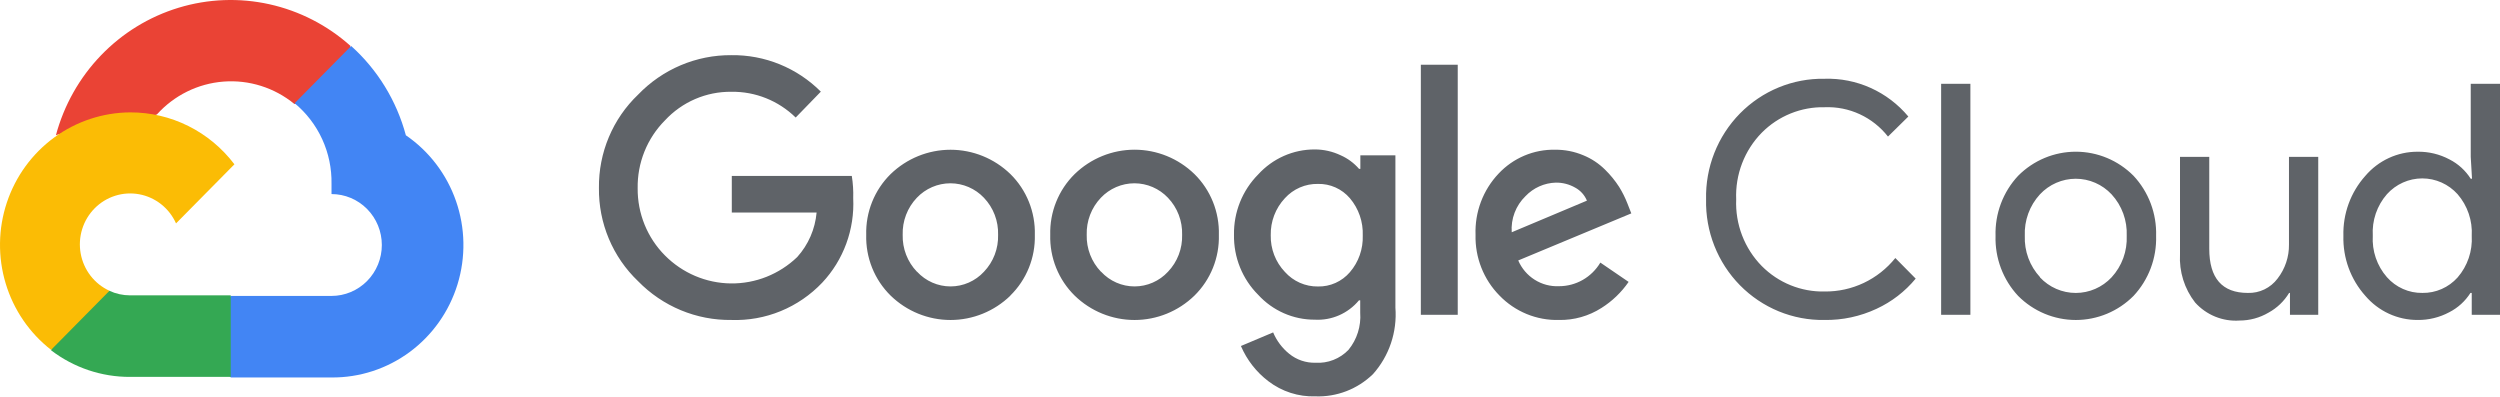
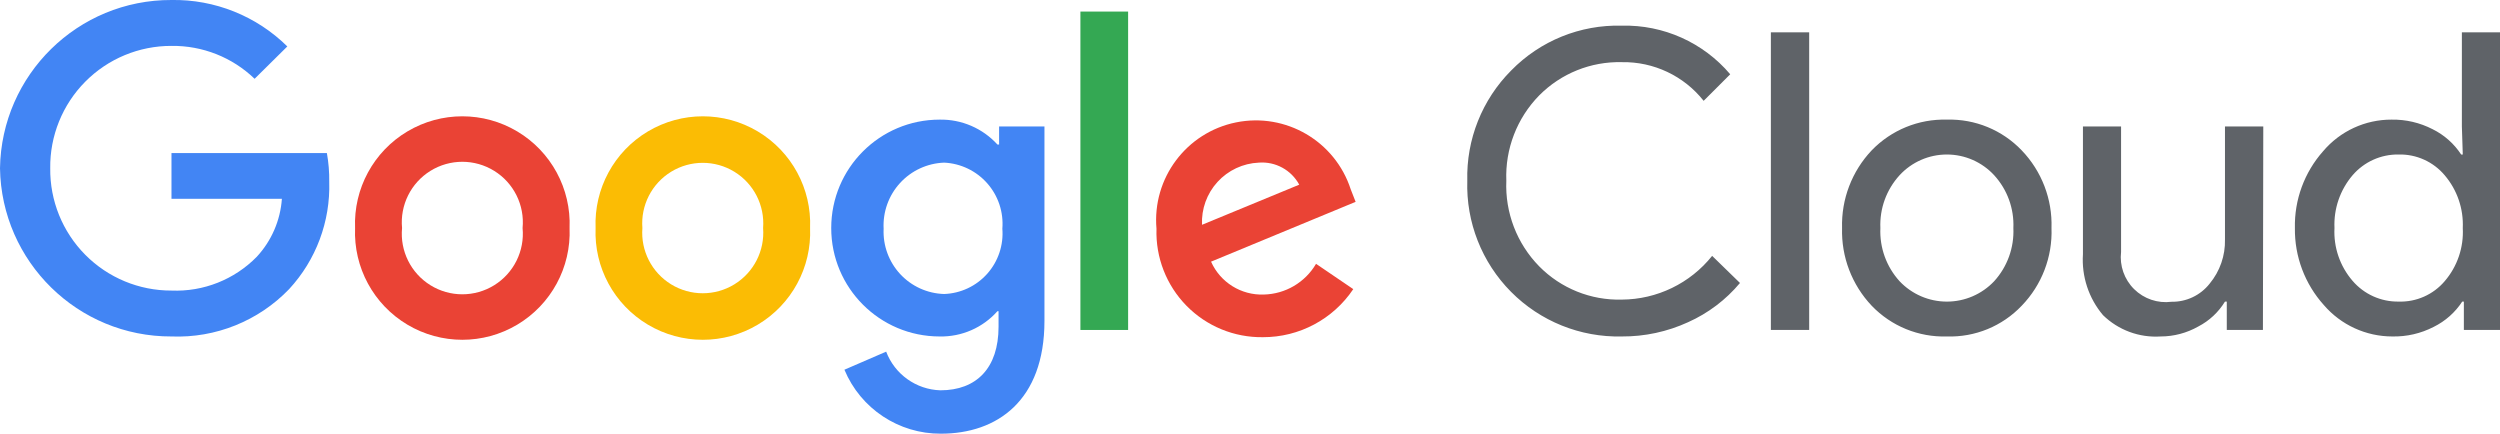
- <svg xmlns="http://www.w3.org/2000/svg" width="473" height="75" viewBox="0 0 473 75" fill="none">
-   <path d="M55.636 19.666H58.31L65.932 11.952L66.306 8.677C61.94 4.777 56.664 2.067 50.975 0.805C45.287 -0.458 39.375 -0.232 33.797 1.461C28.218 3.155 23.159 6.259 19.096 10.482C15.033 14.704 12.101 19.905 10.576 25.594C11.425 25.242 12.365 25.185 13.25 25.431L28.493 22.887C28.493 22.887 29.268 21.588 29.669 21.669C32.936 18.039 37.449 15.809 42.286 15.437C47.124 15.064 51.919 16.578 55.69 19.666H55.636V19.666Z" fill="#EA4335" />
-   <path d="M76.789 25.594C75.037 19.064 71.44 13.195 66.44 8.704L55.743 19.531C57.972 21.375 59.759 23.707 60.968 26.351C62.177 28.995 62.777 31.883 62.723 34.797V36.718C65.248 36.718 67.669 37.733 69.454 39.541C71.24 41.348 72.243 43.798 72.243 46.354C72.243 48.91 71.24 51.36 69.454 53.167C67.669 54.974 65.248 55.99 62.723 55.99H43.682L41.784 57.938V69.496L43.682 71.418H62.723C68.04 71.46 73.229 69.768 77.522 66.594C81.816 63.419 84.986 58.931 86.564 53.791C88.141 48.652 88.043 43.135 86.282 38.057C84.522 32.979 81.193 28.609 76.789 25.594V25.594Z" fill="#4285F4" />
-   <path d="M24.615 71.309H43.656V55.881H24.615C23.259 55.881 21.918 55.586 20.684 55.015L18.01 55.854L10.335 63.568L9.666 66.275C13.97 69.564 19.222 71.333 24.615 71.309V71.309Z" fill="#34A853" />
-   <path d="M24.615 21.263C19.456 21.294 14.436 22.956 10.255 26.015C6.074 29.074 2.941 33.379 1.295 38.328C-0.352 43.276 -0.43 48.622 1.071 53.618C2.572 58.614 5.577 63.01 9.666 66.194L20.711 55.015C19.307 54.373 18.079 53.397 17.13 52.168C16.182 50.94 15.542 49.498 15.265 47.964C14.989 46.431 15.084 44.852 15.543 43.364C16.001 41.876 16.81 40.523 17.899 39.421C18.988 38.318 20.325 37.5 21.795 37.036C23.265 36.571 24.825 36.475 26.34 36.755C27.855 37.035 29.28 37.683 30.494 38.643C31.707 39.603 32.672 40.846 33.306 42.267L44.351 31.088C42.033 28.021 39.045 25.538 35.621 23.834C32.198 22.129 28.431 21.249 24.615 21.263V21.263Z" fill="#FBBC05" />
-   <path d="M138.376 60.537C135.098 60.579 131.845 59.951 128.812 58.691C125.78 57.431 123.029 55.564 120.726 53.202C118.351 50.94 116.466 48.204 115.191 45.166C113.915 42.128 113.278 38.855 113.319 35.554C113.28 32.254 113.918 28.982 115.193 25.944C116.468 22.906 118.352 20.17 120.726 17.907C123.018 15.521 125.763 13.629 128.796 12.345C131.83 11.061 135.088 10.412 138.376 10.437C141.509 10.395 144.619 10.983 147.525 12.168C150.431 13.353 153.075 15.11 155.304 17.339L150.544 22.238C147.284 19.049 142.909 17.297 138.376 17.366C136.025 17.337 133.693 17.803 131.529 18.735C129.366 19.667 127.417 21.044 125.807 22.779C124.135 24.459 122.815 26.464 121.928 28.673C121.041 30.883 120.605 33.251 120.646 35.636C120.627 37.993 121.073 40.331 121.959 42.511C122.846 44.691 124.154 46.669 125.807 48.33C129.119 51.67 133.588 53.57 138.263 53.626C142.938 53.682 147.45 51.888 150.838 48.628C152.936 46.303 154.223 43.346 154.502 40.21H138.456V33.281H161.16C161.384 34.676 161.473 36.09 161.428 37.503C161.569 40.428 161.123 43.35 160.116 46.095C159.11 48.84 157.564 51.35 155.571 53.472C153.356 55.807 150.68 57.642 147.718 58.859C144.755 60.077 141.572 60.648 138.376 60.537V60.537ZM191.165 55.936C188.118 58.892 184.061 60.542 179.84 60.542C175.619 60.542 171.561 58.892 168.515 55.936C166.998 54.447 165.804 52.656 165.007 50.676C164.211 48.696 163.83 46.569 163.888 44.432C163.831 42.295 164.213 40.17 165.009 38.19C165.806 36.21 166.999 34.418 168.515 32.929C171.565 29.979 175.621 28.333 179.84 28.333C184.059 28.333 188.115 29.979 191.165 32.929C192.68 34.418 193.874 36.21 194.67 38.19C195.466 40.17 195.848 42.295 195.791 44.432C195.846 46.572 195.461 48.699 194.66 50.679C193.859 52.66 192.66 54.45 191.138 55.936H191.165V55.936ZM173.515 51.416C174.326 52.291 175.305 52.99 176.393 53.467C177.481 53.945 178.654 54.191 179.84 54.191C181.026 54.191 182.199 53.945 183.287 53.467C184.374 52.99 185.354 52.291 186.164 51.416C187.048 50.491 187.74 49.397 188.199 48.198C188.658 46.998 188.876 45.718 188.839 44.432C188.878 43.142 188.662 41.857 188.202 40.653C187.743 39.449 187.05 38.351 186.164 37.422C185.343 36.555 184.357 35.865 183.266 35.394C182.174 34.922 181 34.679 179.813 34.679C178.626 34.679 177.452 34.922 176.36 35.394C175.269 35.865 174.283 36.555 173.462 37.422C172.576 38.351 171.883 39.449 171.424 40.653C170.965 41.857 170.748 43.142 170.788 44.432C170.754 45.72 170.975 47.001 171.439 48.201C171.903 49.4 172.6 50.493 173.489 51.416H173.515V51.416ZM225.983 55.936C222.936 58.892 218.879 60.542 214.658 60.542C210.437 60.542 206.38 58.892 203.333 55.936C201.816 54.447 200.622 52.656 199.825 50.676C199.029 48.696 198.648 46.569 198.706 44.432C198.65 42.295 199.031 40.17 199.828 38.19C200.624 36.21 201.817 34.418 203.333 32.929C206.38 29.973 210.437 28.322 214.658 28.322C218.879 28.322 222.936 29.973 225.983 32.929C227.499 34.418 228.692 36.21 229.488 38.19C230.285 40.17 230.666 42.295 230.61 44.432C230.668 46.569 230.287 48.696 229.491 50.676C228.694 52.656 227.5 54.447 225.983 55.936V55.936ZM208.333 51.416C209.144 52.291 210.123 52.99 211.211 53.467C212.299 53.945 213.472 54.191 214.658 54.191C215.844 54.191 217.017 53.945 218.105 53.467C219.193 52.99 220.172 52.291 220.983 51.416C221.866 50.491 222.558 49.397 223.017 48.198C223.477 46.998 223.694 45.718 223.657 44.432C223.696 43.142 223.48 41.857 223.021 40.653C222.561 39.449 221.868 38.351 220.983 37.422C220.161 36.555 219.175 35.865 218.084 35.394C216.992 34.922 215.818 34.679 214.631 34.679C213.445 34.679 212.27 34.922 211.179 35.394C210.087 35.865 209.101 36.555 208.28 37.422C207.394 38.351 206.701 39.449 206.242 40.653C205.783 41.857 205.566 43.142 205.606 44.432C205.572 45.72 205.794 47.001 206.258 48.201C206.721 49.4 207.418 50.493 208.307 51.416H208.333V51.416ZM248.875 74.99C245.669 75.094 242.526 74.081 239.969 72.121C237.699 70.394 235.912 68.1 234.781 65.463L240.879 62.892C241.542 64.468 242.58 65.853 243.9 66.925C245.314 68.078 247.087 68.682 248.901 68.63C250.052 68.701 251.204 68.52 252.279 68.099C253.354 67.679 254.327 67.029 255.132 66.194C256.743 64.227 257.539 61.705 257.352 59.157V56.829H257.111C256.092 58.054 254.805 59.022 253.352 59.656C251.899 60.29 250.32 60.573 248.741 60.483C246.733 60.489 244.746 60.074 242.905 59.263C241.063 58.452 239.408 57.264 238.044 55.773C236.563 54.294 235.395 52.527 234.609 50.577C233.823 48.628 233.436 46.537 233.471 44.432C233.434 42.315 233.82 40.212 234.606 38.249C235.392 36.286 236.561 34.504 238.044 33.01C239.405 31.513 241.059 30.319 242.9 29.503C244.742 28.688 246.731 28.269 248.741 28.274C250.442 28.271 252.122 28.65 253.661 29.383C254.993 29.972 256.18 30.85 257.138 31.955H257.379V29.383H264.011V58.209C264.185 60.489 263.898 62.782 263.167 64.946C262.436 67.11 261.276 69.1 259.759 70.795C258.313 72.195 256.605 73.287 254.736 74.008C252.867 74.728 250.874 75.062 248.875 74.99V74.99ZM249.356 54.203C250.498 54.229 251.631 53.999 252.676 53.532C253.72 53.064 254.65 52.369 255.4 51.497C257.05 49.583 257.919 47.106 257.833 44.568C257.932 41.986 257.063 39.463 255.4 37.503C254.651 36.629 253.722 35.934 252.677 35.466C251.632 34.998 250.498 34.769 249.356 34.797C248.183 34.772 247.018 35.001 245.939 35.468C244.86 35.934 243.892 36.628 243.098 37.503C241.329 39.392 240.368 41.911 240.424 44.514C240.397 45.79 240.619 47.059 241.078 48.248C241.537 49.437 242.223 50.523 243.098 51.443C243.888 52.326 244.854 53.029 245.933 53.505C247.012 53.981 248.179 54.219 249.356 54.203V54.203ZM275.804 12.25V59.562H268.824V12.25H275.804V12.25ZM294.951 60.537C292.861 60.591 290.782 60.208 288.845 59.412C286.907 58.615 285.153 57.423 283.693 55.908C282.21 54.405 281.045 52.613 280.269 50.64C279.492 48.667 279.119 46.555 279.173 44.432C279.094 42.304 279.439 40.181 280.188 38.191C280.937 36.201 282.074 34.384 283.532 32.848C284.906 31.382 286.567 30.223 288.409 29.445C290.251 28.666 292.233 28.286 294.229 28.328C296.064 28.308 297.884 28.667 299.578 29.383C301.102 30.006 302.492 30.926 303.669 32.09C304.679 33.077 305.576 34.175 306.343 35.365C306.964 36.369 307.493 37.43 307.921 38.532L308.643 40.372L287.249 49.277C287.896 50.782 288.979 52.053 290.354 52.922C291.728 53.792 293.331 54.22 294.951 54.149C296.527 54.154 298.077 53.744 299.451 52.962C300.824 52.179 301.973 51.05 302.787 49.683L308.135 53.337C306.77 55.314 305.023 56.989 303.001 58.263C300.595 59.802 297.796 60.592 294.951 60.537V60.537ZM286.019 43.945L300.246 37.963C299.808 36.909 299.024 36.039 298.026 35.5C296.91 34.862 295.645 34.535 294.363 34.553C292.186 34.61 290.12 35.534 288.613 37.124C287.711 37.998 287.011 39.062 286.563 40.241C286.114 41.42 285.929 42.685 286.019 43.945V43.945ZM345.2 60.537C342.231 60.589 339.283 60.033 336.532 58.903C333.781 57.773 331.284 56.092 329.191 53.961C327.098 51.83 325.453 49.293 324.352 46.502C323.252 43.711 322.721 40.724 322.79 37.72C322.721 34.716 323.252 31.729 324.352 28.938C325.453 26.147 327.098 23.61 329.191 21.479C331.284 19.348 333.781 17.667 336.532 16.537C339.283 15.407 342.231 14.851 345.2 14.903C348.204 14.808 351.191 15.401 353.937 16.638C356.683 17.876 359.117 19.725 361.058 22.048L357.207 25.838C355.782 24.024 353.954 22.576 351.873 21.612C349.791 20.648 347.514 20.195 345.226 20.289C343.024 20.239 340.835 20.64 338.79 21.468C336.745 22.296 334.886 23.533 333.326 25.107C331.704 26.758 330.436 28.731 329.603 30.901C328.77 33.072 328.39 35.393 328.486 37.72C328.39 40.046 328.77 42.368 329.603 44.538C330.436 46.709 331.704 48.682 333.326 50.333C334.886 51.906 336.745 53.144 338.79 53.972C340.835 54.8 343.024 55.201 345.226 55.151C347.782 55.18 350.311 54.625 352.626 53.529C354.941 52.432 356.982 50.822 358.597 48.817L362.448 52.715C360.432 55.155 357.901 57.106 355.041 58.426C351.958 59.866 348.595 60.588 345.2 60.537V60.537ZM372.797 59.562H367.262V15.85H372.797V59.562ZM381.836 33.254C384.737 30.338 388.659 28.702 392.747 28.702C396.835 28.702 400.757 30.338 403.658 33.254C405.076 34.77 406.184 36.554 406.919 38.505C407.653 40.456 407.999 42.535 407.936 44.622C407.999 46.709 407.653 48.787 406.919 50.738C406.184 52.689 405.076 54.474 403.658 55.99C400.757 58.905 396.835 60.542 392.747 60.542C388.659 60.542 384.737 58.905 381.836 55.99C380.418 54.474 379.31 52.689 378.575 50.738C377.841 48.787 377.495 46.709 377.557 44.622C377.495 42.535 377.841 40.456 378.575 38.505C379.31 36.554 380.418 34.77 381.836 33.254V33.254ZM385.954 52.471C386.827 53.404 387.878 54.147 389.043 54.655C390.209 55.163 391.465 55.425 392.734 55.425C394.003 55.425 395.258 55.163 396.424 54.655C397.59 54.147 398.641 53.404 399.513 52.471C400.48 51.42 401.232 50.185 401.723 48.837C402.214 47.49 402.435 46.057 402.374 44.622C402.435 43.187 402.214 41.754 401.723 40.406C401.232 39.059 400.48 37.823 399.513 36.773C398.641 35.84 397.59 35.096 396.424 34.589C395.258 34.081 394.003 33.819 392.734 33.819C391.465 33.819 390.209 34.081 389.043 34.589C387.878 35.096 386.827 35.84 385.954 36.773C384.987 37.823 384.236 39.059 383.744 40.406C383.253 41.754 383.032 43.187 383.093 44.622C383.039 46.054 383.266 47.483 383.762 48.826C384.258 50.169 385.012 51.399 385.981 52.444L385.954 52.471V52.471ZM438.61 59.562H433.261V55.421H433.101C432.149 56.994 430.802 58.283 429.196 59.157C427.531 60.134 425.639 60.647 423.714 60.645C422.151 60.753 420.584 60.503 419.13 59.912C417.676 59.322 416.373 58.407 415.317 57.235C413.292 54.641 412.274 51.387 412.456 48.086V29.681H417.992V47.058C417.992 52.633 420.425 55.421 425.292 55.421C426.374 55.456 427.447 55.228 428.424 54.757C429.401 54.286 430.253 53.586 430.908 52.715C432.343 50.874 433.108 48.59 433.074 46.246V29.681H438.61V59.562V59.562ZM457.409 60.537C455.532 60.543 453.675 60.138 451.967 59.348C450.258 58.558 448.74 57.403 447.515 55.963C444.742 52.863 443.258 48.801 443.37 44.622C443.258 40.442 444.742 36.38 447.515 33.281C448.74 31.84 450.258 30.685 451.967 29.896C453.675 29.106 455.532 28.7 457.409 28.707C459.513 28.673 461.592 29.176 463.453 30.168C465.089 31.001 466.474 32.263 467.464 33.822H467.705L467.464 29.681V15.85H473V59.562H467.652V55.421H467.411C466.421 56.98 465.035 58.242 463.4 59.075C461.554 60.059 459.495 60.562 457.409 60.537V60.537ZM458.319 55.421C459.57 55.44 460.811 55.189 461.959 54.685C463.107 54.181 464.136 53.435 464.977 52.498C466.858 50.331 467.819 47.501 467.652 44.622C467.819 41.742 466.858 38.913 464.977 36.745C464.13 35.803 463.098 35.05 461.947 34.535C460.795 34.02 459.551 33.754 458.292 33.754C457.033 33.754 455.788 34.02 454.637 34.535C453.486 35.05 452.453 35.803 451.606 36.745C450.672 37.811 449.955 39.053 449.496 40.4C449.037 41.747 448.846 43.173 448.932 44.595C448.846 46.017 449.037 47.442 449.496 48.789C449.955 50.136 450.672 51.378 451.606 52.444C452.449 53.398 453.485 54.158 454.643 54.671C455.801 55.185 457.054 55.441 458.319 55.421Z" fill="#5F6368" />
+ <svg xmlns="http://www.w3.org/2000/svg" id="Google_Cloud_logo" data-name="Google Cloud logo" viewBox="0 0 138.35 24">
+   <path d="M89.75,18.62A8.36,8.36,0,0,1,81.2,10,8.33,8.33,0,0,1,83.63,3.9a8.25,8.25,0,0,1,6.12-2.48,7.62,7.62,0,0,1,6,2.69L94.28,5.58a5.64,5.64,0,0,0-4.53-2.14,6.22,6.22,0,0,0-4.57,1.84A6.38,6.38,0,0,0,83.36,10a6.38,6.38,0,0,0,1.82,4.74,6.18,6.18,0,0,0,4.57,1.84,6.44,6.44,0,0,0,5-2.42l1.54,1.5a8,8,0,0,1-2.87,2.17A8.67,8.67,0,0,1,89.75,18.62ZM100.12,1.79V18.26H98V1.79Zm1.82,10.83a6,6,0,0,1,1.64-4.3,5.57,5.57,0,0,1,4.16-1.7,5.51,5.51,0,0,1,4.14,1.7,5.92,5.92,0,0,1,1.65,4.3,5.87,5.87,0,0,1-1.65,4.3,5.47,5.47,0,0,1-4.14,1.7,5.53,5.53,0,0,1-4.16-1.7A6,6,0,0,1,101.94,12.62Zm2.12,0a4.1,4.1,0,0,0,1.06,2.94,3.6,3.6,0,0,0,5.24,0,4.1,4.1,0,0,0,1.06-2.94,4.07,4.07,0,0,0-1.06-2.92,3.56,3.56,0,0,0-5.24,0A4.07,4.07,0,0,0,104.06,12.62Zm21.17,5.64h-2V16.69h-.1a3.75,3.75,0,0,1-1.48,1.38,4.23,4.23,0,0,1-2.08.55,4.18,4.18,0,0,1-3.19-1.18,4.74,4.74,0,0,1-1.11-3.37V7h2.11v6.94a2.49,2.49,0,0,0,2.79,2.76,2.63,2.63,0,0,0,2.11-1,3.69,3.69,0,0,0,.85-2.45V7h2.12Zm7.16.36a5,5,0,0,1-3.79-1.74A6.24,6.24,0,0,1,127,12.62a6.2,6.2,0,0,1,1.56-4.25,4.94,4.94,0,0,1,3.79-1.75,4.78,4.78,0,0,1,2.27.53,4,4,0,0,1,1.58,1.4h.09L136.24,7V1.79h2.11V18.26h-2V16.69h-.09a4,4,0,0,1-1.58,1.4A4.78,4.78,0,0,1,132.39,18.62Zm.35-1.93a3.21,3.21,0,0,0,2.55-1.13,4.17,4.17,0,0,0,1-2.94,4.21,4.21,0,0,0-1-2.92,3.23,3.23,0,0,0-2.55-1.15,3.29,3.29,0,0,0-2.55,1.15,4.21,4.21,0,0,0-1,2.92,4.14,4.14,0,0,0,1,2.92A3.29,3.29,0,0,0,132.74,16.69Z" style="fill:#5f6368" />
+   <g id="_75x24px" data-name="75x24px">
+     <path d="M9.49,18.62A9.46,9.46,0,0,1,0,9.31,9.46,9.46,0,0,1,9.49,0,8.91,8.91,0,0,1,15.9,2.57L14.09,4.36a6.51,6.51,0,0,0-4.6-1.82A6.69,6.69,0,0,0,2.78,9.31a6.69,6.69,0,0,0,6.71,6.77,6.25,6.25,0,0,0,4.72-1.87A5.26,5.26,0,0,0,15.6,11H9.49V8.47h8.6a8.38,8.38,0,0,1,.13,1.59A8.37,8.37,0,0,1,16,16,8.57,8.57,0,0,1,9.49,18.62Z" style="fill:#4285f4" />
+     <path d="M31.52,12.62a5.94,5.94,0,1,1-11.87,0,5.94,5.94,0,1,1,11.87,0Zm-2.6,0a3.35,3.35,0,1,0-6.67,0,3.35,3.35,0,1,0,6.67,0Z" style="fill:#ea4335" />
+     <path d="M44.83,12.62a5.94,5.94,0,1,1-11.87,0,5.94,5.94,0,1,1,11.87,0Zm-2.6,0a3.35,3.35,0,1,0-6.68,0,3.35,3.35,0,1,0,6.68,0Z" style="fill:#fbbc04" />
+     <path d="M57.8,7V17.76c0,4.42-2.63,6.24-5.73,6.24a5.75,5.75,0,0,1-5.34-3.54l2.31-1a3.32,3.32,0,0,0,3,2.14c2,0,3.22-1.23,3.22-3.52v-.86H55.2A4.16,4.16,0,0,1,52,18.62a6,6,0,0,1,0-12A4.22,4.22,0,0,1,55.2,8h.09V7Zm-2.33,5.66A3.39,3.39,0,0,0,52.25,9a3.48,3.48,0,0,0-3.35,3.66,3.45,3.45,0,0,0,3.35,3.61A3.35,3.35,0,0,0,55.47,12.65Z" style="fill:#4285f4" />
+     <path d="M62.43.64V18.26H59.79V.64Z" style="fill:#34a853" />
+     <path d="M72.83,14.6,74.89,16a6,6,0,0,1-5,2.66,5.81,5.81,0,0,1-5.89-6,5.52,5.52,0,0,1,10.75-2.18l.27.69-8,3.31a3.07,3.07,0,0,0,2.92,1.82A3.44,3.44,0,0,0,72.83,14.6Zm-6.31-2.16,5.38-2.22A2.34,2.34,0,0,0,69.66,9,3.29,3.29,0,0,0,66.52,12.44Z" style="fill:#ea4335" />
+   </g>
</svg>
